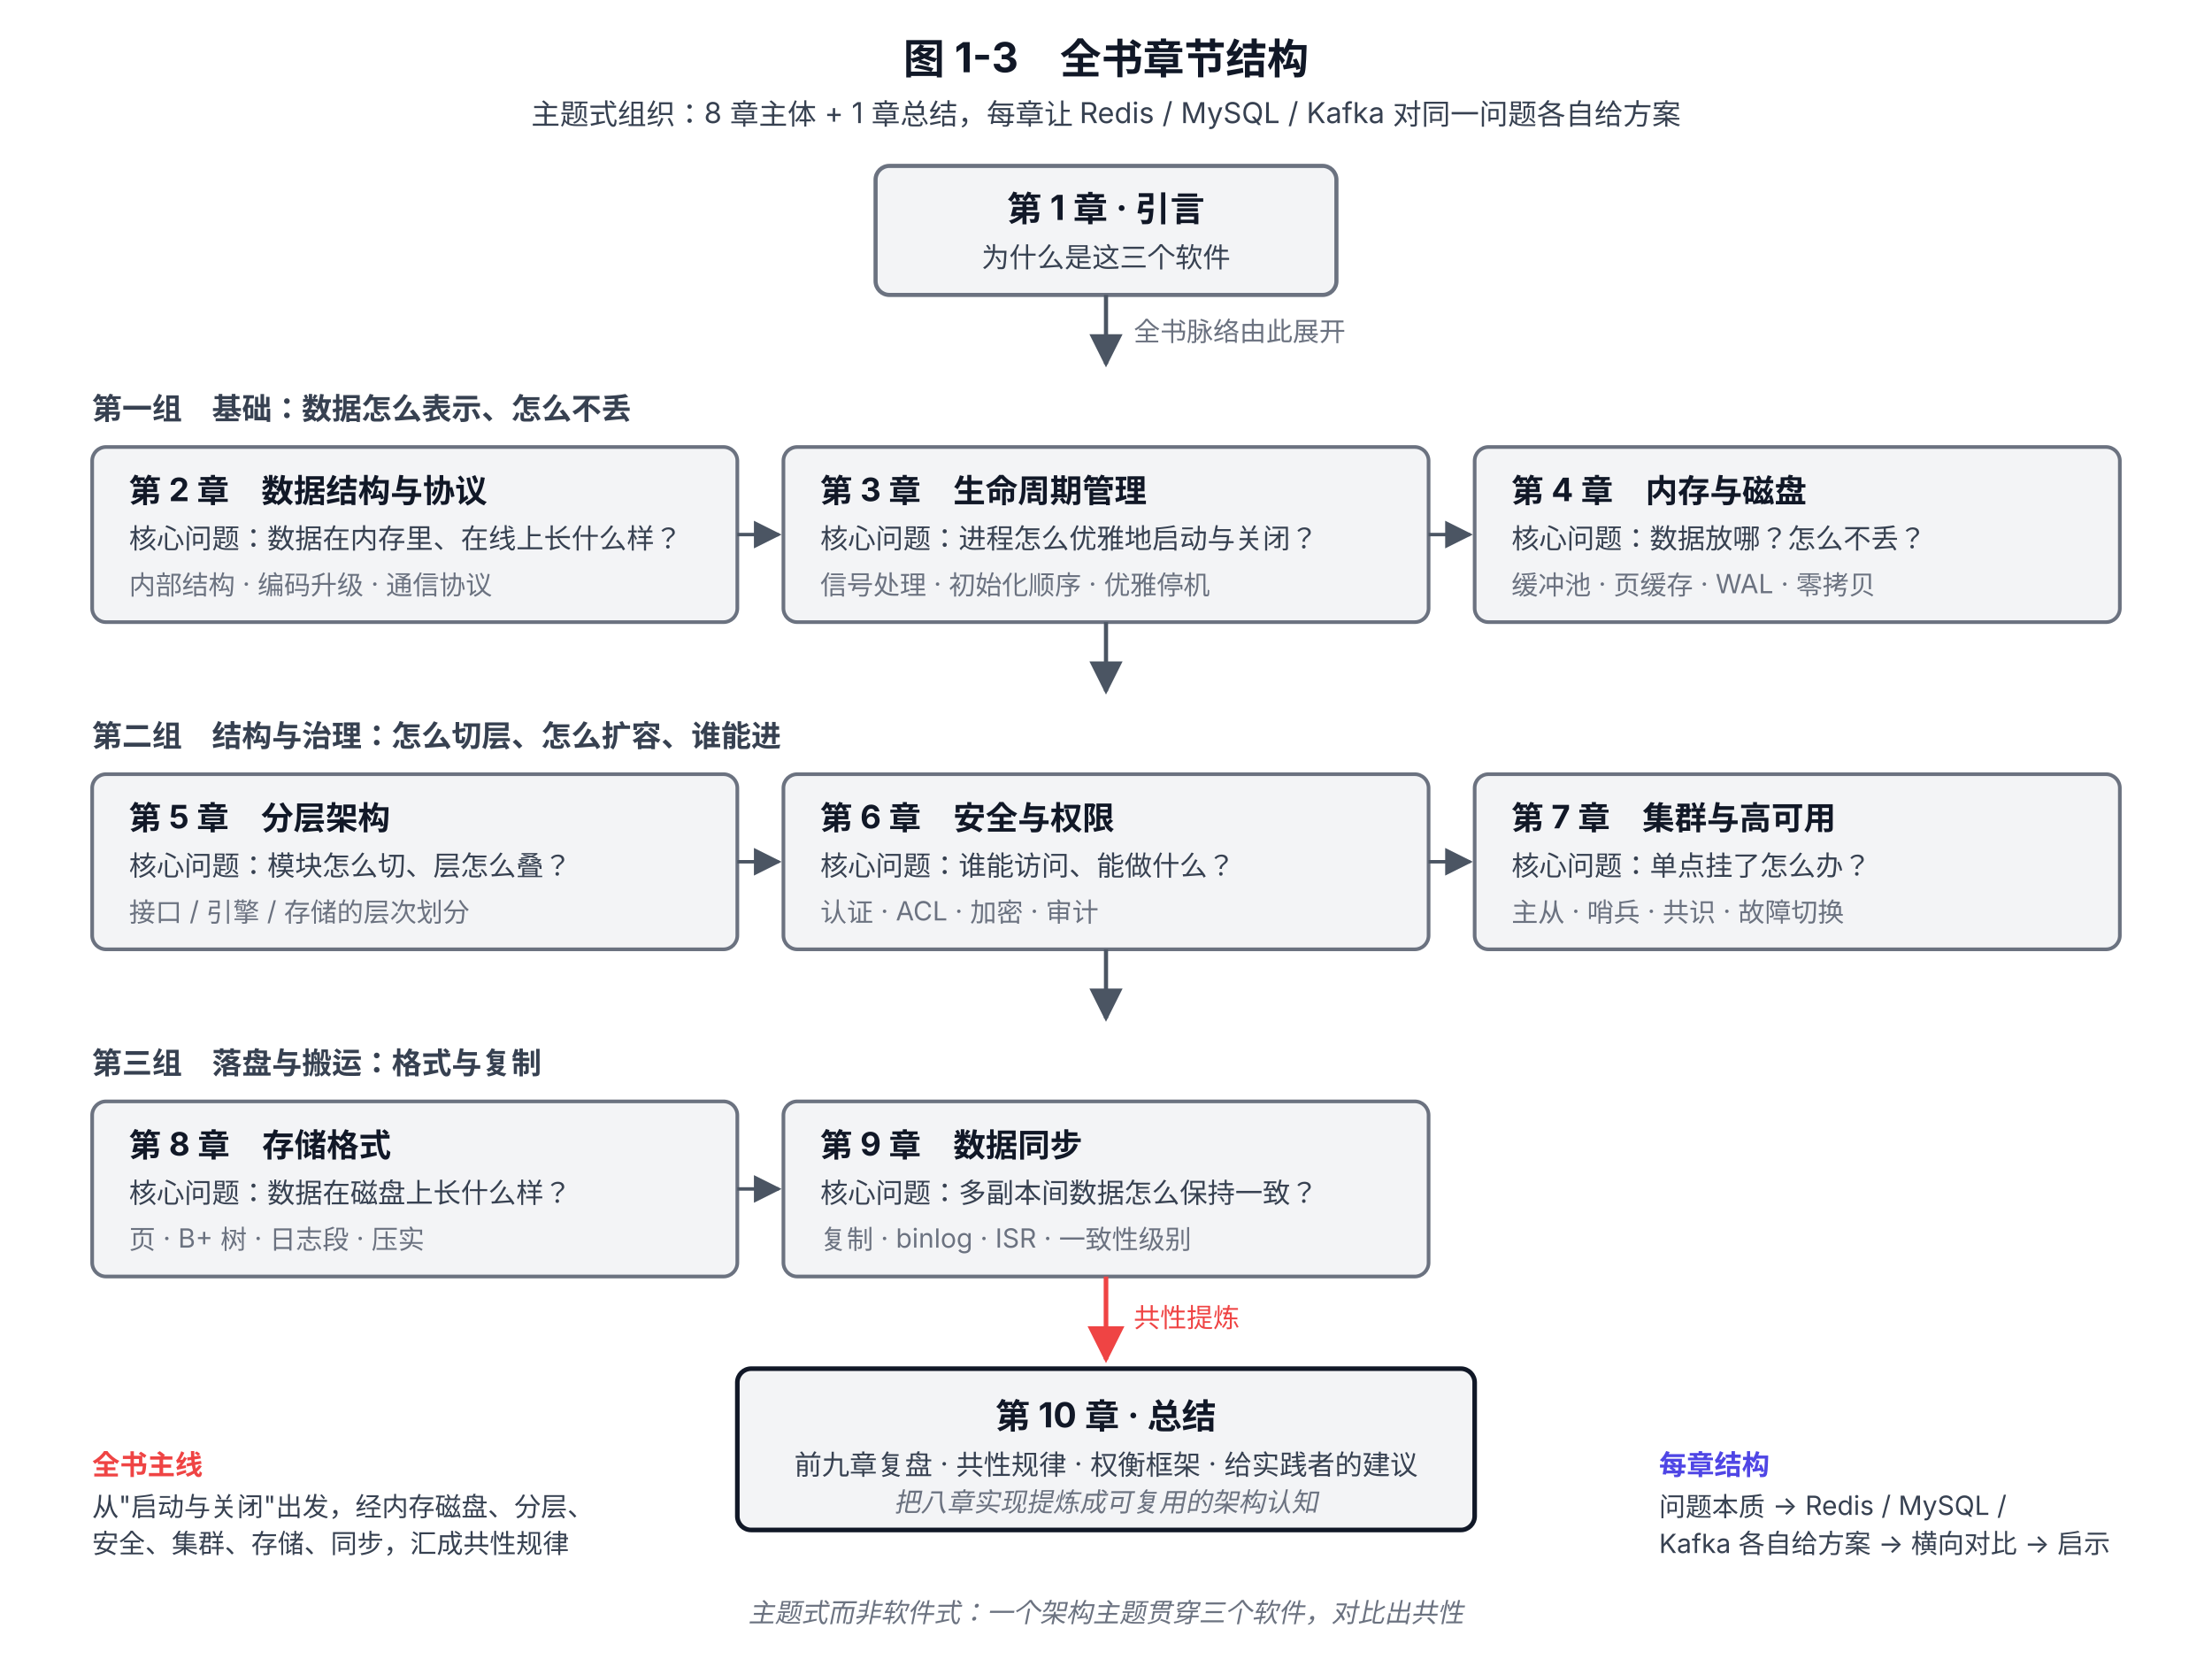
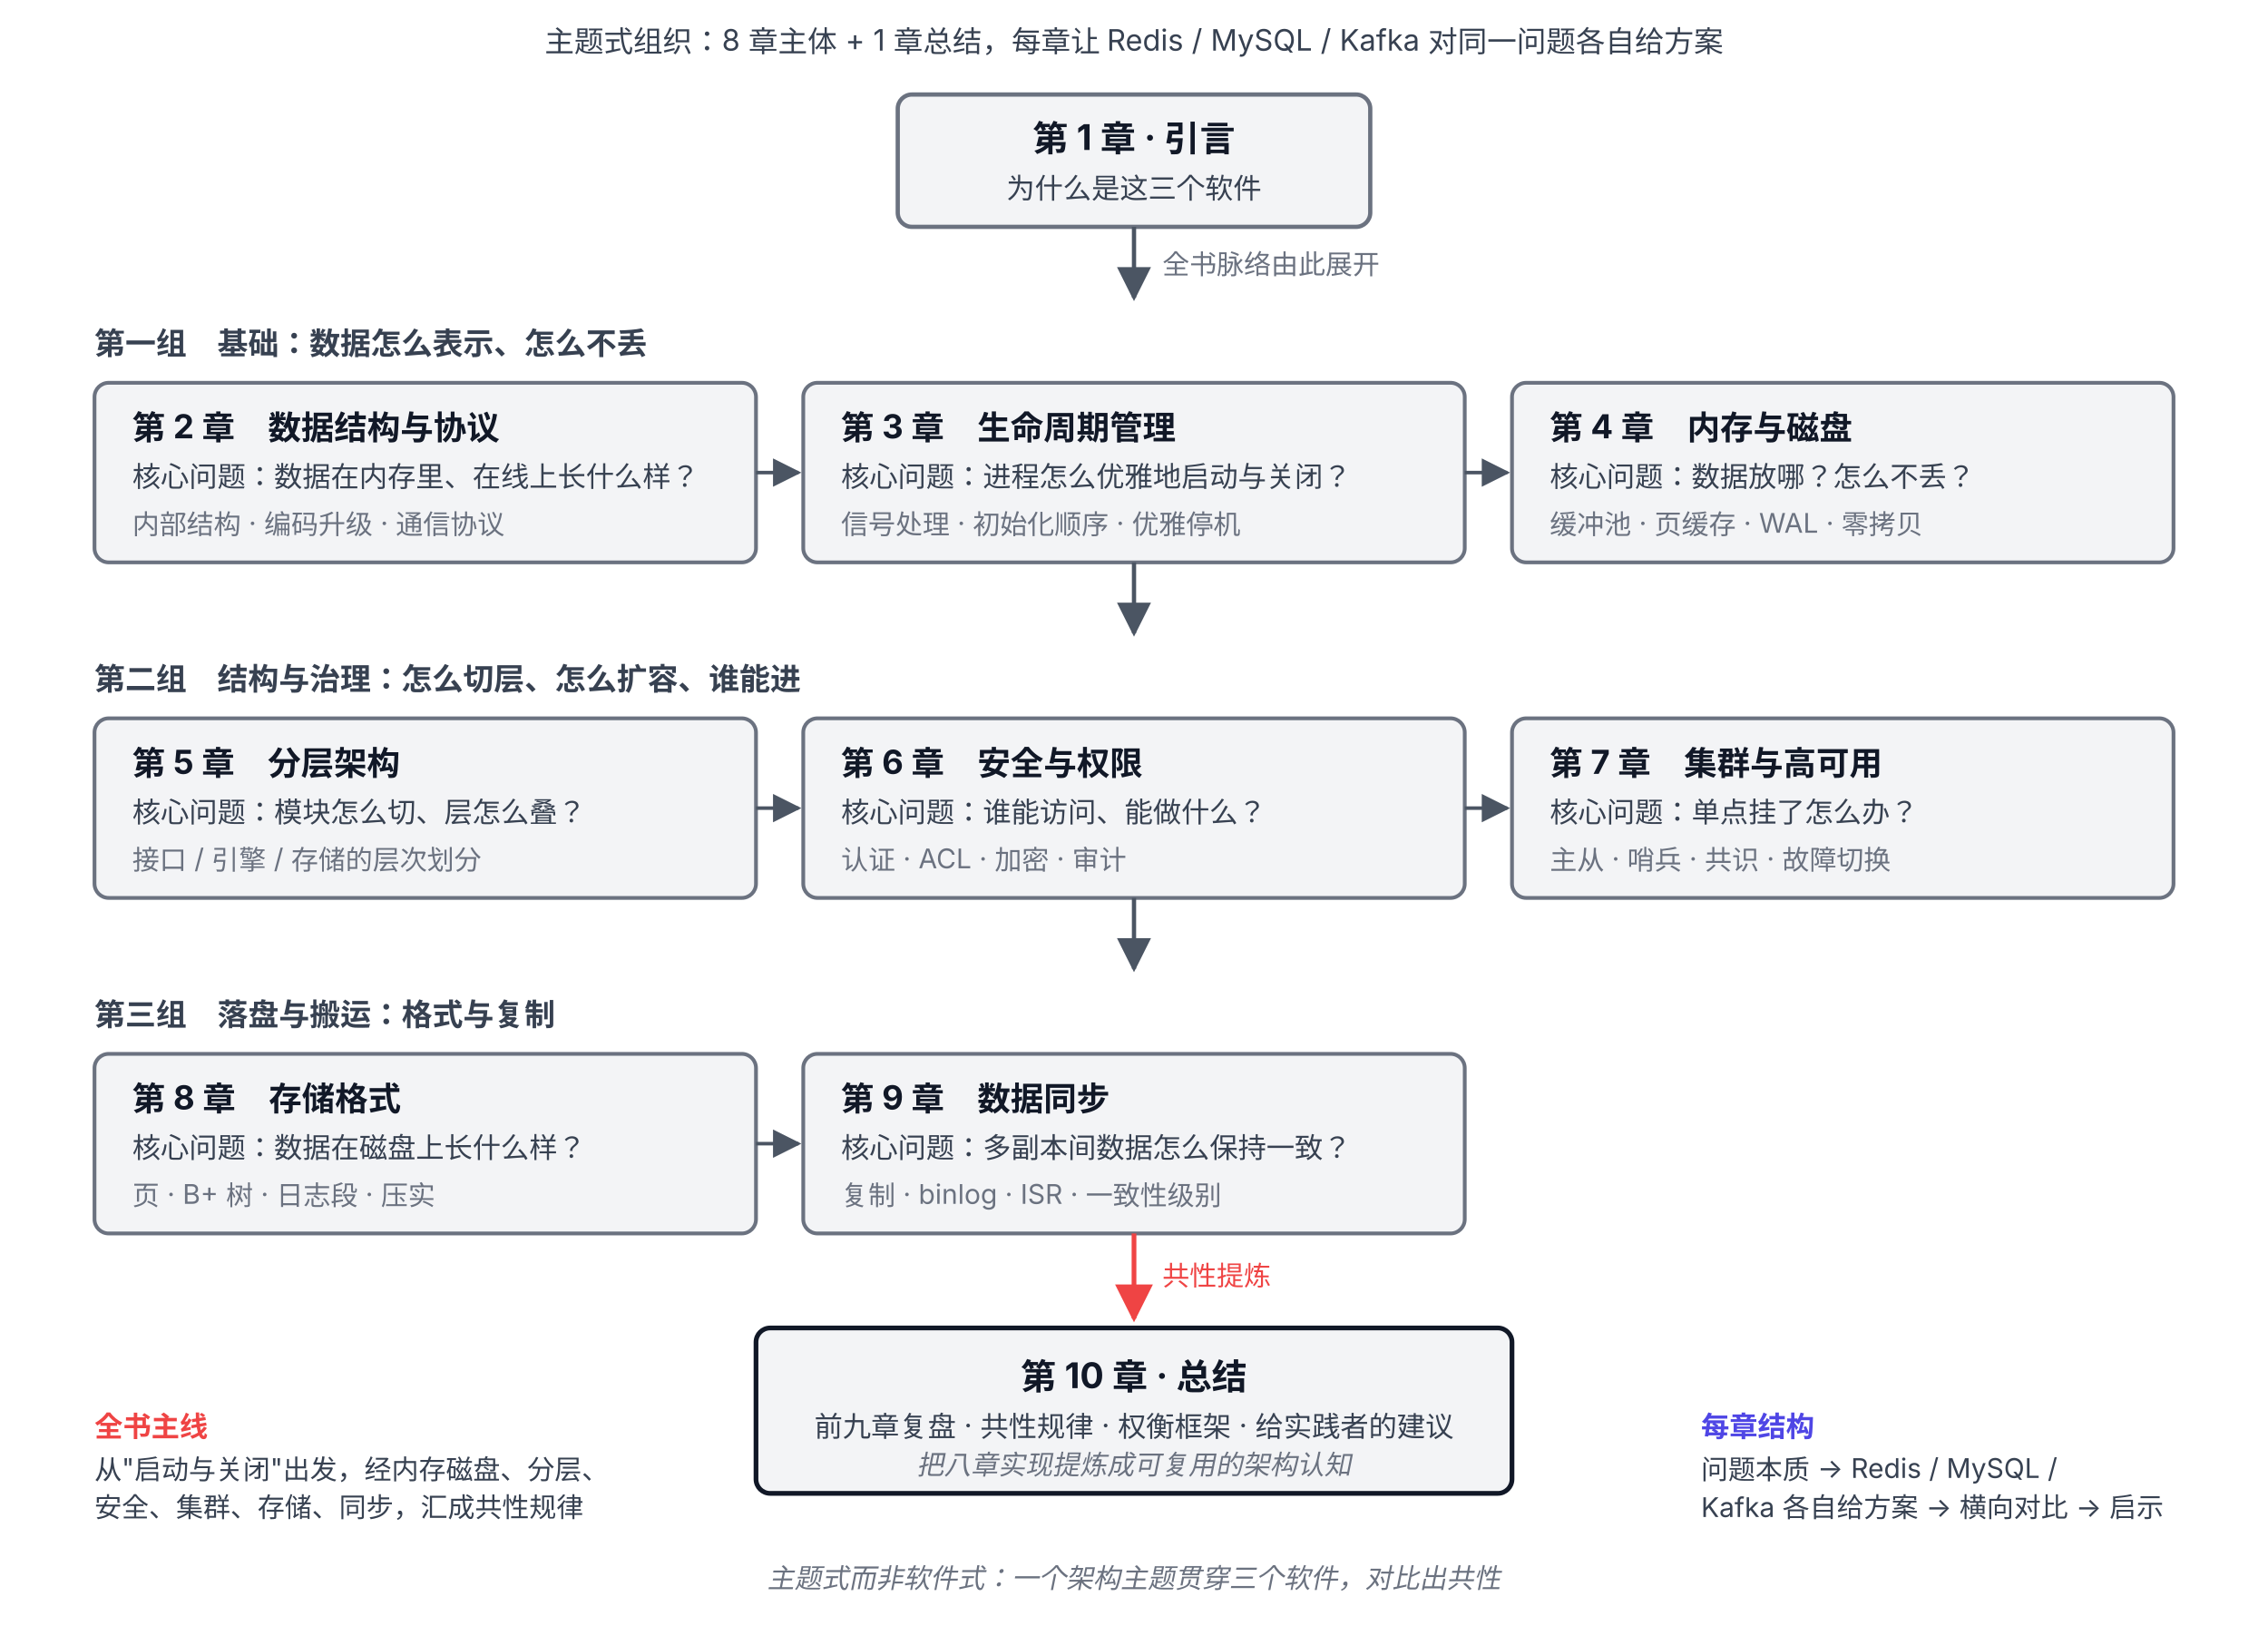
- <svg xmlns="http://www.w3.org/2000/svg" viewBox="0 0 960 720" font-family="system-ui, -apple-system, 'PingFang SC', 'Microsoft YaHei', sans-serif">
+ <svg xmlns="http://www.w3.org/2000/svg" viewBox="0 32 960 688" font-family="system-ui, -apple-system, 'PingFang SC', 'Microsoft YaHei', sans-serif">
  <defs>
    <marker id="arrow" viewBox="0 0 10 10" refX="9" refY="5" markerWidth="8" markerHeight="8" orient="auto-start-reverse">
      <path d="M0,0 L10,5 L0,10 z" fill="#4B5563" />
    </marker>
    <marker id="arrow-end" viewBox="0 0 10 10" refX="9" refY="5" markerWidth="8" markerHeight="8" orient="auto-start-reverse">
      <path d="M0,0 L10,5 L0,10 z" fill="#EF4444" />
    </marker>
  </defs>
-   <text x="480" y="32" text-anchor="middle" font-size="18" font-weight="700" fill="#111827">图 1-3　全书章节结构</text>
  <text x="480" y="54" text-anchor="middle" font-size="12.5" fill="#374151">主题式组织：8 章主体 + 1 章总结，每章让 Redis / MySQL / Kafka 对同一问题各自给方案</text>
  <rect x="380" y="72" width="200" height="56" rx="6" fill="#F3F4F6" stroke="#6B7280" stroke-width="1.8" />
  <text x="480" y="96" text-anchor="middle" font-size="15" font-weight="700" fill="#111827">第 1 章 · 引言</text>
  <text x="480" y="116" text-anchor="middle" font-size="12" fill="#374151">为什么是这三个软件</text>
  <line x1="480" y1="128" x2="480" y2="158" stroke="#4B5563" stroke-width="1.8" marker-end="url(#arrow)" />
  <text x="492" y="148" font-size="11.5" fill="#6B7280">全书脉络由此展开</text>
  <text x="40" y="182" font-size="13" font-weight="600" fill="#374151">第一组　基础：数据怎么表示、怎么不丢</text>
  <rect x="40" y="194" width="280" height="76" rx="6" fill="#F3F4F6" stroke="#6B7280" stroke-width="1.6" />
  <text x="56" y="218" font-size="14" font-weight="700" fill="#111827">第 2 章　数据结构与协议</text>
  <text x="56" y="238" font-size="12" fill="#374151">核心问题：数据在内存里、在线上长什么样？</text>
  <text x="56" y="258" font-size="11.5" fill="#6B7280">内部结构 · 编码升级 · 通信协议</text>
  <rect x="340" y="194" width="280" height="76" rx="6" fill="#F3F4F6" stroke="#6B7280" stroke-width="1.6" />
  <text x="356" y="218" font-size="14" font-weight="700" fill="#111827">第 3 章　生命周期管理</text>
  <text x="356" y="238" font-size="12" fill="#374151">核心问题：进程怎么优雅地启动与关闭？</text>
  <text x="356" y="258" font-size="11.5" fill="#6B7280">信号处理 · 初始化顺序 · 优雅停机</text>
  <rect x="640" y="194" width="280" height="76" rx="6" fill="#F3F4F6" stroke="#6B7280" stroke-width="1.6" />
  <text x="656" y="218" font-size="14" font-weight="700" fill="#111827">第 4 章　内存与磁盘</text>
  <text x="656" y="238" font-size="12" fill="#374151">核心问题：数据放哪？怎么不丢？</text>
  <text x="656" y="258" font-size="11.5" fill="#6B7280">缓冲池 · 页缓存 · WAL · 零拷贝</text>
  <line x1="320" y1="232" x2="338" y2="232" stroke="#4B5563" stroke-width="1.5" marker-end="url(#arrow)" />
  <line x1="620" y1="232" x2="638" y2="232" stroke="#4B5563" stroke-width="1.5" marker-end="url(#arrow)" />
  <line x1="480" y1="270" x2="480" y2="300" stroke="#4B5563" stroke-width="1.8" marker-end="url(#arrow)" />
  <text x="40" y="324" font-size="13" font-weight="600" fill="#374151">第二组　结构与治理：怎么切层、怎么扩容、谁能进</text>
  <rect x="40" y="336" width="280" height="76" rx="6" fill="#F3F4F6" stroke="#6B7280" stroke-width="1.6" />
  <text x="56" y="360" font-size="14" font-weight="700" fill="#111827">第 5 章　分层架构</text>
  <text x="56" y="380" font-size="12" fill="#374151">核心问题：模块怎么切、层怎么叠？</text>
  <text x="56" y="400" font-size="11.5" fill="#6B7280">接口 / 引擎 / 存储的层次划分</text>
  <rect x="340" y="336" width="280" height="76" rx="6" fill="#F3F4F6" stroke="#6B7280" stroke-width="1.6" />
  <text x="356" y="360" font-size="14" font-weight="700" fill="#111827">第 6 章　安全与权限</text>
  <text x="356" y="380" font-size="12" fill="#374151">核心问题：谁能访问、能做什么？</text>
  <text x="356" y="400" font-size="11.5" fill="#6B7280">认证 · ACL · 加密 · 审计</text>
  <rect x="640" y="336" width="280" height="76" rx="6" fill="#F3F4F6" stroke="#6B7280" stroke-width="1.6" />
  <text x="656" y="360" font-size="14" font-weight="700" fill="#111827">第 7 章　集群与高可用</text>
  <text x="656" y="380" font-size="12" fill="#374151">核心问题：单点挂了怎么办？</text>
  <text x="656" y="400" font-size="11.5" fill="#6B7280">主从 · 哨兵 · 共识 · 故障切换</text>
  <line x1="320" y1="374" x2="338" y2="374" stroke="#4B5563" stroke-width="1.5" marker-end="url(#arrow)" />
  <line x1="620" y1="374" x2="638" y2="374" stroke="#4B5563" stroke-width="1.5" marker-end="url(#arrow)" />
  <line x1="480" y1="412" x2="480" y2="442" stroke="#4B5563" stroke-width="1.8" marker-end="url(#arrow)" />
  <text x="40" y="466" font-size="13" font-weight="600" fill="#374151">第三组　落盘与搬运：格式与复制</text>
  <rect x="40" y="478" width="280" height="76" rx="6" fill="#F3F4F6" stroke="#6B7280" stroke-width="1.6" />
  <text x="56" y="502" font-size="14" font-weight="700" fill="#111827">第 8 章　存储格式</text>
  <text x="56" y="522" font-size="12" fill="#374151">核心问题：数据在磁盘上长什么样？</text>
  <text x="56" y="542" font-size="11.5" fill="#6B7280">页 · B+ 树 · 日志段 · 压实</text>
  <rect x="340" y="478" width="280" height="76" rx="6" fill="#F3F4F6" stroke="#6B7280" stroke-width="1.6" />
  <text x="356" y="502" font-size="14" font-weight="700" fill="#111827">第 9 章　数据同步</text>
  <text x="356" y="522" font-size="12" fill="#374151">核心问题：多副本间数据怎么保持一致？</text>
  <text x="356" y="542" font-size="11.5" fill="#6B7280">复制 · binlog · ISR · 一致性级别</text>
  <line x1="320" y1="516" x2="338" y2="516" stroke="#4B5563" stroke-width="1.5" marker-end="url(#arrow)" />
  <line x1="480" y1="554" x2="480" y2="590" stroke="#EF4444" stroke-width="2" marker-end="url(#arrow-end)" />
  <text x="492" y="576" font-size="11.5" fill="#EF4444">共性提炼</text>
  <rect x="320" y="594" width="320" height="70" rx="6" fill="#F3F4F6" stroke="#111827" stroke-width="2" />
  <text x="480" y="620" text-anchor="middle" font-size="15" font-weight="700" fill="#111827">第 10 章 · 总结</text>
  <text x="480" y="640" text-anchor="middle" font-size="12" fill="#374151">前九章复盘 · 共性规律 · 权衡框架 · 给实践者的建议</text>
  <text x="480" y="656" text-anchor="middle" font-size="11.5" font-style="italic" fill="#6B7280">把八章实现提炼成可复用的架构认知</text>
  <text x="40" y="640" font-size="12" font-weight="600" fill="#EF4444">全书主线</text>
  <text x="40" y="658" font-size="11.5" fill="#374151">从"启动与关闭"出发，经内存磁盘、分层、</text>
  <text x="40" y="674" font-size="11.5" fill="#374151">安全、集群、存储、同步，汇成共性规律</text>
  <text x="720" y="640" font-size="12" font-weight="600" fill="#4F46E5">每章结构</text>
  <text x="720" y="658" font-size="11.5" fill="#374151">问题本质 → Redis / MySQL /</text>
  <text x="720" y="674" font-size="11.5" fill="#374151">Kafka 各自给方案 → 横向对比 → 启示</text>
  <text x="480" y="704" text-anchor="middle" font-size="11.5" font-style="italic" fill="#6B7280">主题式而非软件式：一个架构主题贯穿三个软件，对比出共性</text>
</svg>
